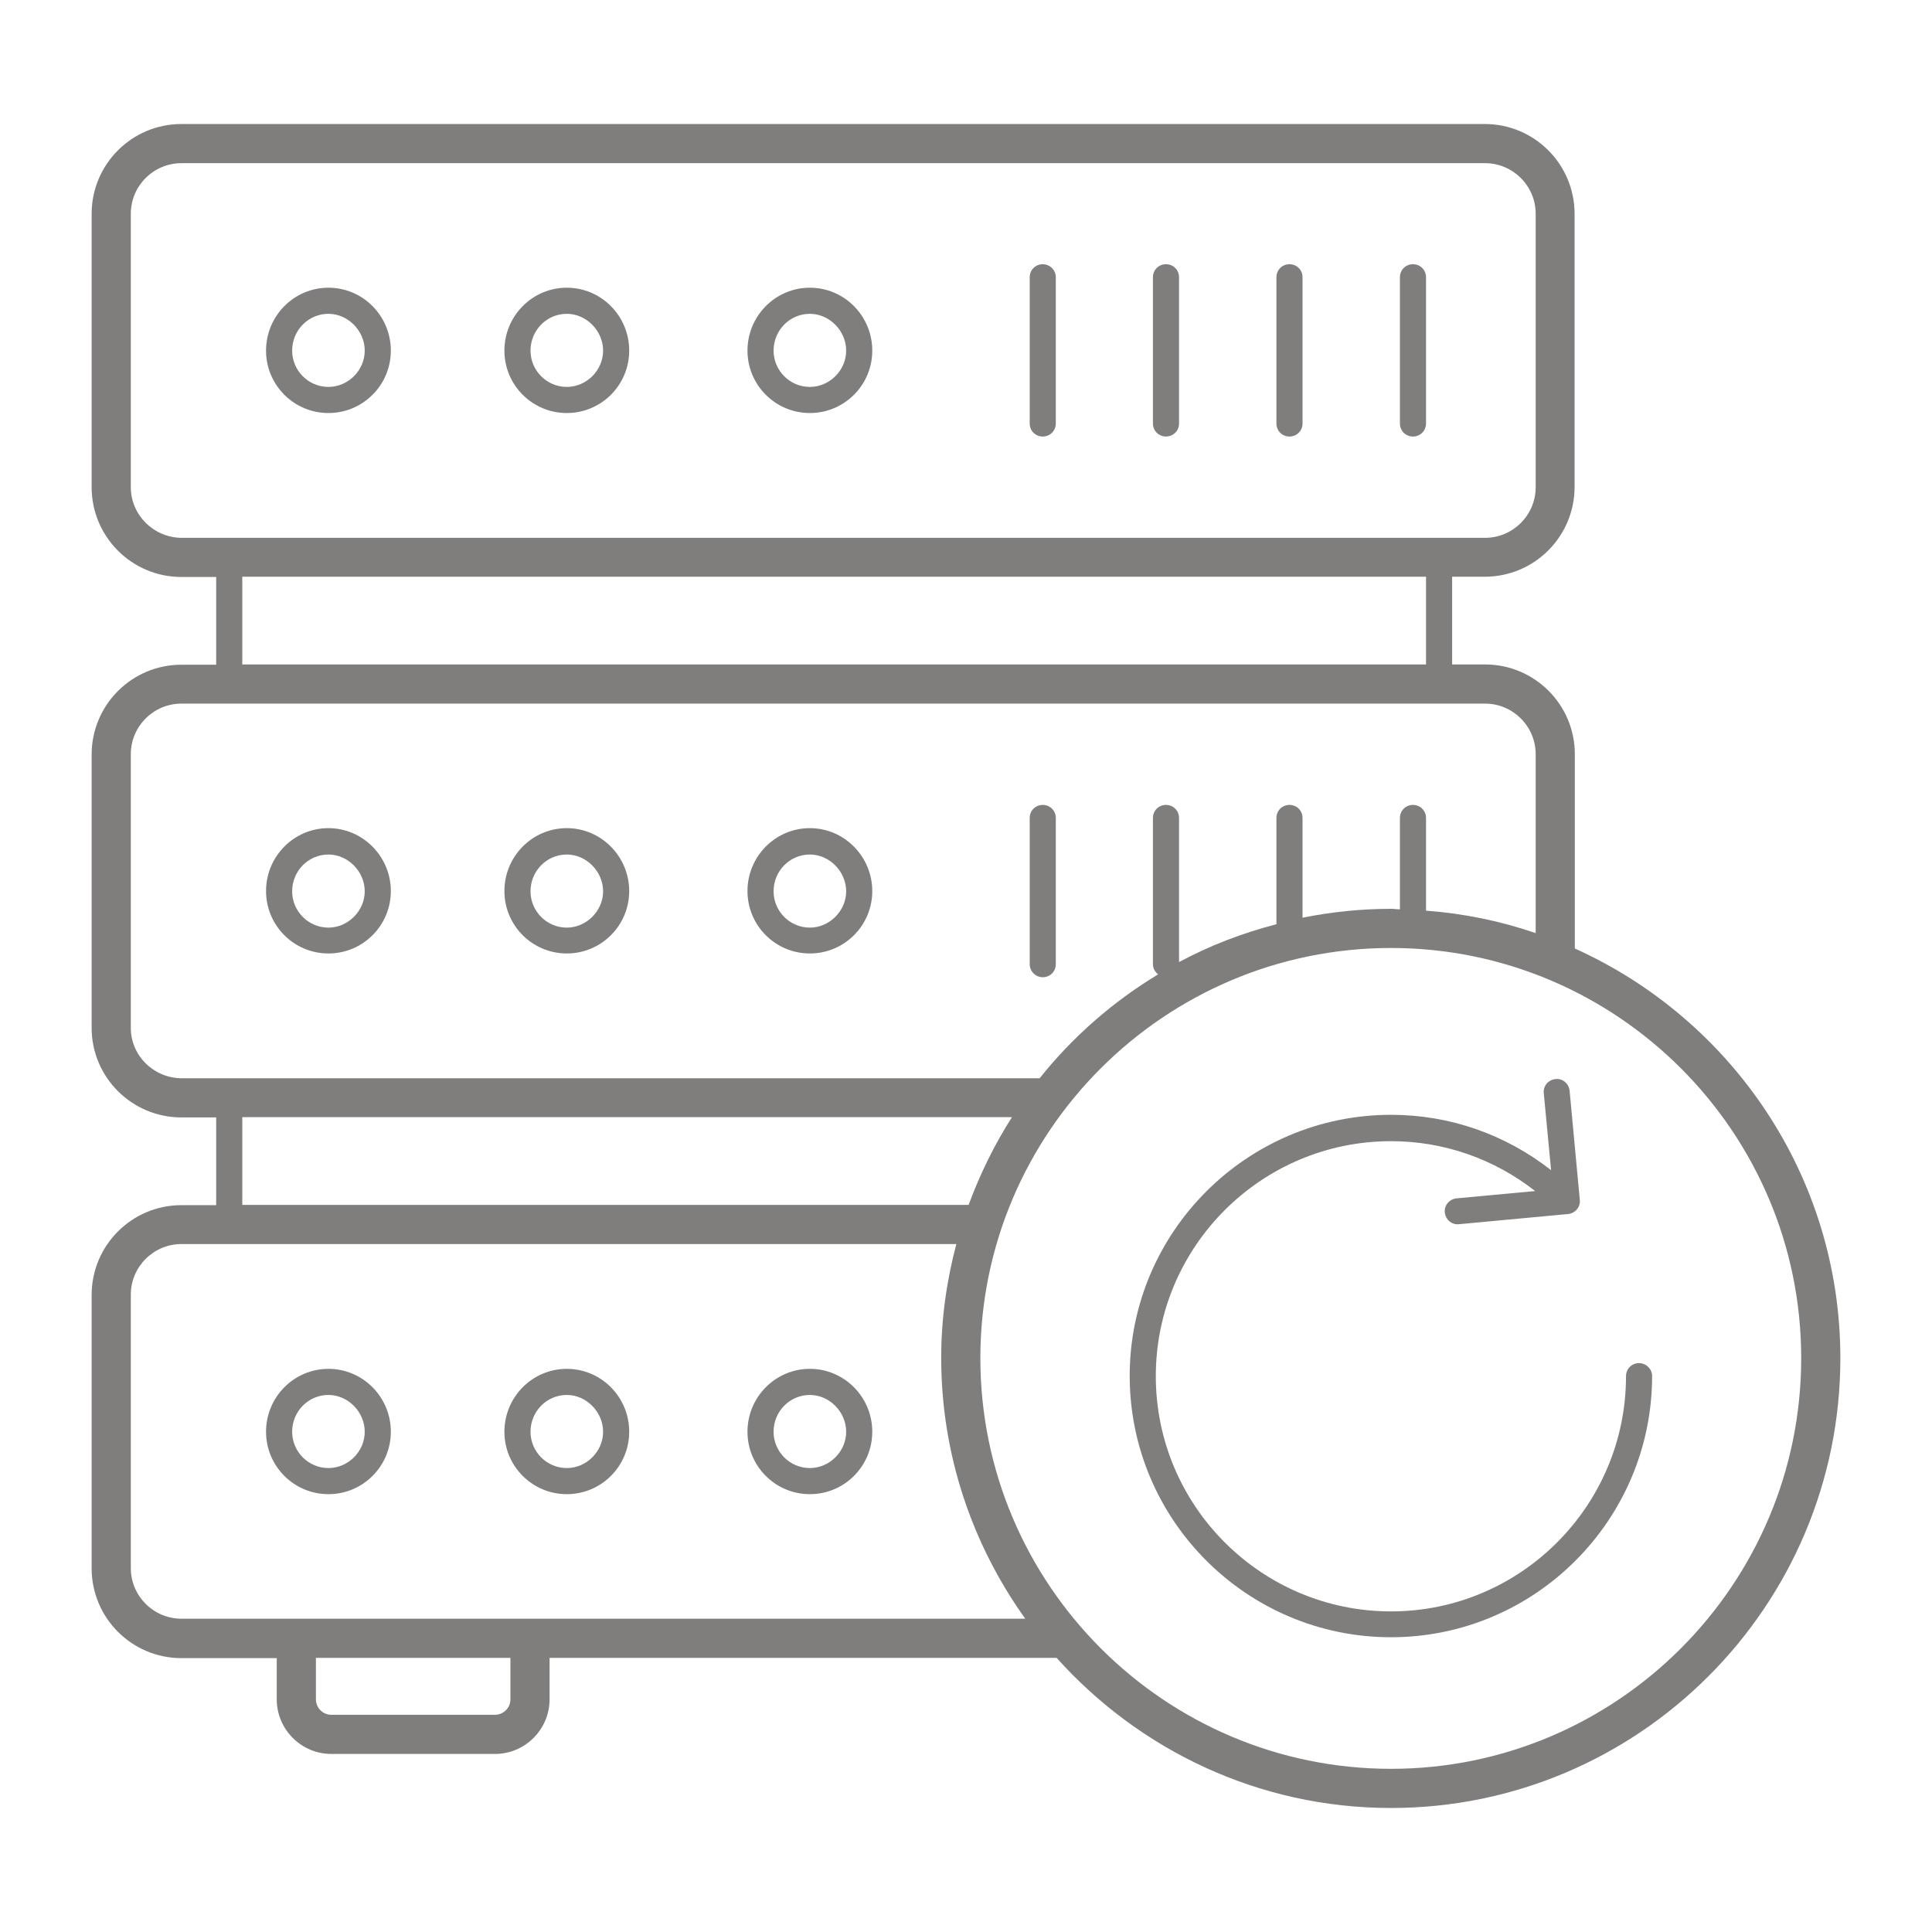
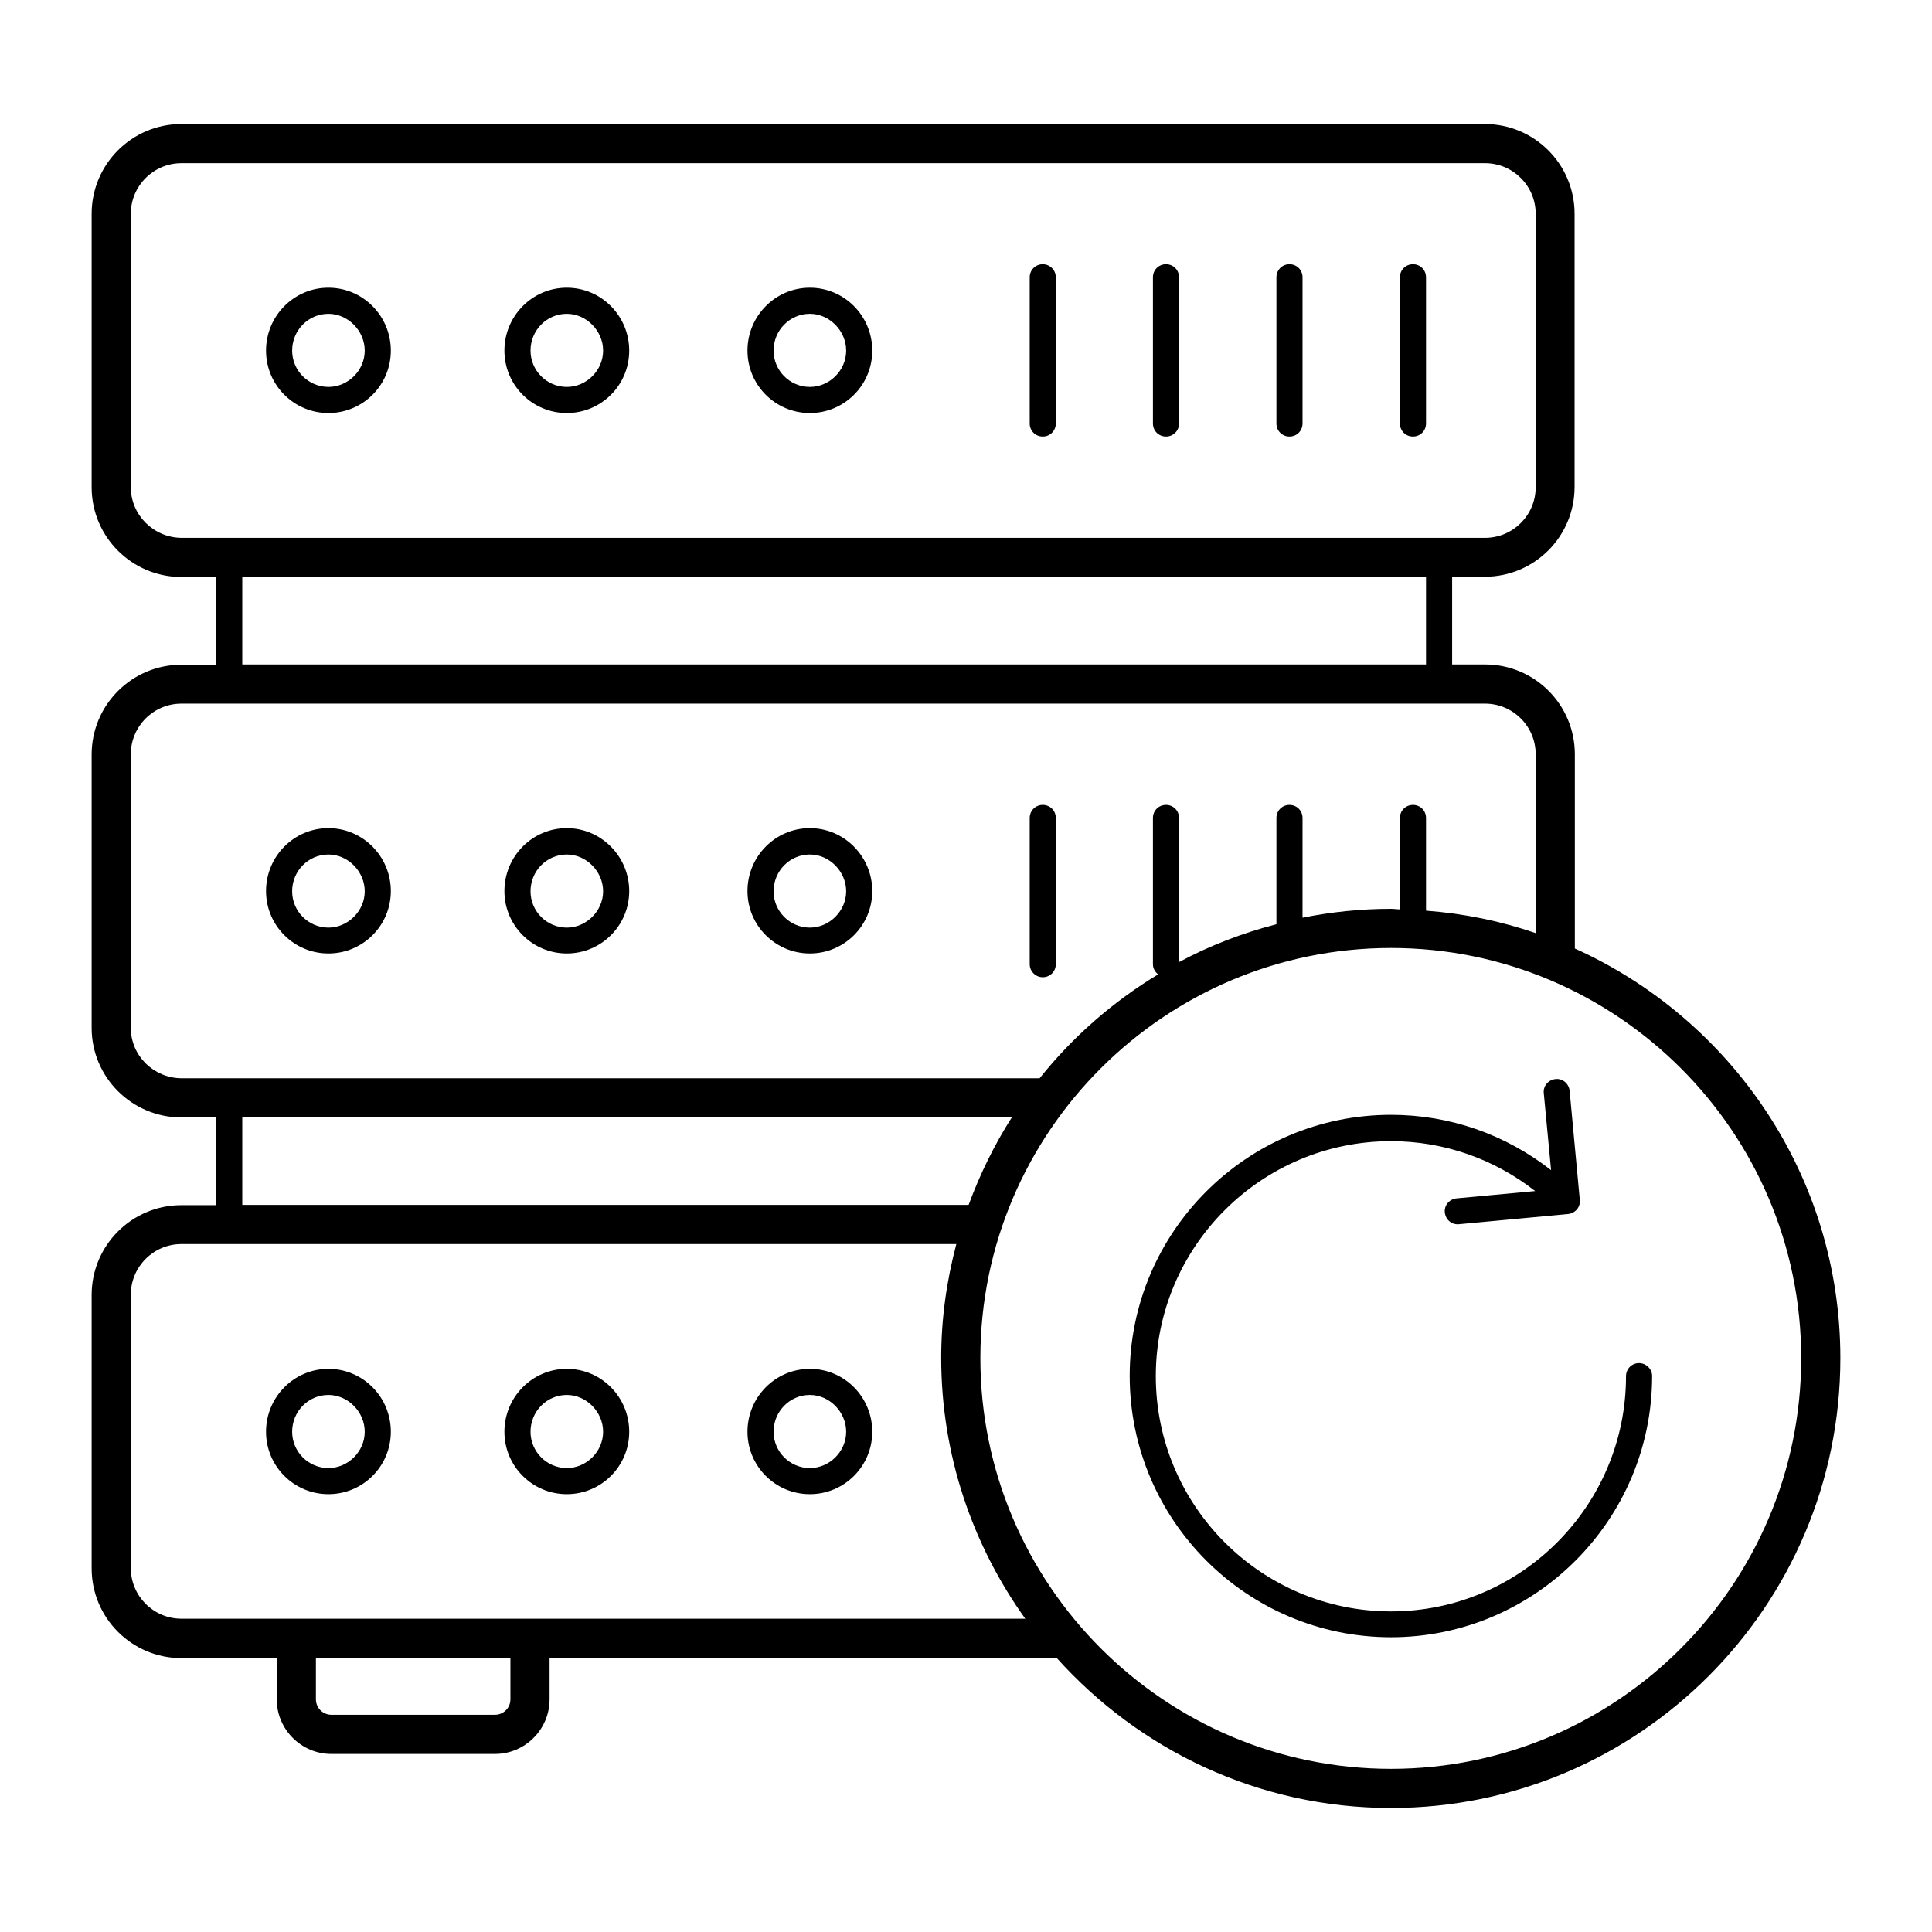
- <svg xmlns="http://www.w3.org/2000/svg" version="1.1" width="512" height="512" x="0" y="0" viewBox="0 0 74 74" style="enable-background:new 0 0 512 512" xml:space="preserve" class="">
+ <svg xmlns="http://www.w3.org/2000/svg" version="1.1" x="0" y="0" viewBox="0 0 74 74" style="enable-background:new 0 0 512 512" xml:space="preserve" class="">
  <g>
    <g>
-       <path d="m12.58 11.02c-1.32 0-2.39 1.08-2.39 2.41 0 1.32 1.07 2.39 2.39 2.39s2.39-1.07 2.39-2.39c0-1.33-1.07-2.41-2.39-2.41zm0 3.8c-.77 0-1.39-.63-1.39-1.39 0-.78.62-1.41 1.39-1.41.75 0 1.39.65 1.39 1.41s-.64 1.39-1.39 1.39z" fill="#807d7d" data-original="#000000" class="" />
-       <path d="m21.71 11.02c-1.32 0-2.39 1.08-2.39 2.41 0 1.32 1.07 2.39 2.39 2.39s2.39-1.07 2.39-2.39c0-1.33-1.07-2.41-2.39-2.41zm0 3.8c-.77 0-1.39-.63-1.39-1.39 0-.78.62-1.41 1.39-1.41.75 0 1.39.65 1.39 1.41s-.64 1.39-1.39 1.39z" fill="#807d7d" data-original="#000000" class="" />
-       <path d="m31.02 11.02c-1.32 0-2.39 1.08-2.39 2.41 0 1.32 1.07 2.39 2.39 2.39s2.39-1.07 2.39-2.39c0-1.33-1.07-2.41-2.39-2.41zm0 3.8c-.77 0-1.39-.63-1.39-1.39 0-.78.62-1.41 1.39-1.41.75 0 1.39.65 1.39 1.41s-.64 1.39-1.39 1.39z" fill="#807d7d" data-original="#000000" class="" />
-       <path d="m54.12 10.12c-.28 0-.5.22-.5.5v5.6c0 .28.22.5.5.5s.5-.22.5-.5v-5.6c0-.28-.22-.5-.5-.5z" fill="#807d7d" data-original="#000000" class="" />
-       <path d="m49.39 10.12c-.28 0-.5.22-.5.5v5.6c0 .28.22.5.5.5s.5-.22.5-.5v-5.6c0-.28-.22-.5-.5-.5z" fill="#807d7d" data-original="#000000" class="" />
-       <path d="m44.66 10.12c-.28 0-.5.22-.5.5v5.6c0 .28.22.5.5.5s.5-.22.5-.5v-5.6c0-.28-.22-.5-.5-.5z" fill="#807d7d" data-original="#000000" class="" />
-       <path d="m39.94 10.12c-.28 0-.5.22-.5.5v5.6c0 .28.22.5.5.5s.5-.22.5-.5v-5.6c0-.28-.23-.5-.5-.5z" fill="#807d7d" data-original="#000000" class="" />
-       <path d="m12.58 31.72c-1.32 0-2.39 1.08-2.39 2.41 0 1.32 1.07 2.39 2.39 2.39s2.39-1.07 2.39-2.39-1.07-2.41-2.39-2.41zm0 3.81c-.77 0-1.39-.63-1.39-1.39 0-.78.62-1.41 1.39-1.41.75 0 1.39.65 1.39 1.41 0 .75-.64 1.39-1.39 1.39z" fill="#807d7d" data-original="#000000" class="" />
-       <path d="m21.71 31.72c-1.32 0-2.39 1.08-2.39 2.41 0 1.32 1.07 2.39 2.39 2.39s2.39-1.07 2.39-2.39-1.07-2.41-2.39-2.41zm0 3.81c-.77 0-1.39-.63-1.39-1.39 0-.78.62-1.41 1.39-1.41.75 0 1.39.65 1.39 1.41 0 .75-.64 1.39-1.39 1.39z" fill="#807d7d" data-original="#000000" class="" />
-       <path d="m31.02 31.72c-1.32 0-2.39 1.08-2.39 2.41 0 1.32 1.07 2.39 2.39 2.39s2.39-1.07 2.39-2.39-1.07-2.41-2.39-2.41zm0 3.81c-.77 0-1.39-.63-1.39-1.39 0-.78.62-1.41 1.39-1.41.75 0 1.39.65 1.39 1.41 0 .75-.64 1.39-1.39 1.39z" fill="#807d7d" data-original="#000000" class="" />
-       <path d="m39.94 37.43c.28 0 .5-.22.5-.5v-5.6c0-.28-.22-.5-.5-.5s-.5.22-.5.5v5.6c0 .27.22.5.5.5z" fill="#807d7d" data-original="#000000" class="" />
-       <path d="m12.58 52.43c-1.32 0-2.39 1.08-2.39 2.41 0 1.32 1.07 2.39 2.39 2.39s2.39-1.07 2.39-2.39c0-1.33-1.07-2.41-2.39-2.41zm0 3.8c-.77 0-1.39-.63-1.39-1.39 0-.78.62-1.41 1.39-1.41.75 0 1.39.65 1.39 1.41s-.64 1.39-1.39 1.39z" fill="#807d7d" data-original="#000000" class="" />
-       <path d="m21.71 52.43c-1.32 0-2.39 1.08-2.39 2.41 0 1.32 1.07 2.39 2.39 2.39s2.39-1.07 2.39-2.39c0-1.33-1.07-2.41-2.39-2.41zm0 3.8c-.77 0-1.39-.63-1.39-1.39 0-.78.62-1.41 1.39-1.41.75 0 1.39.65 1.39 1.41s-.64 1.39-1.39 1.39z" fill="#807d7d" data-original="#000000" class="" />
-       <path d="m31.02 52.43c-1.32 0-2.39 1.08-2.39 2.41 0 1.32 1.07 2.39 2.39 2.39s2.39-1.07 2.39-2.39c0-1.33-1.07-2.41-2.39-2.41zm0 3.8c-.77 0-1.39-.63-1.39-1.39 0-.78.62-1.41 1.39-1.41.75 0 1.39.65 1.39 1.41s-.64 1.39-1.39 1.39z" fill="#807d7d" data-original="#000000" class="" />
-       <path d="m60.32 36.33v-7.44c0-1.9-1.54-3.44-3.44-3.44h-1.26v-3.36h1.25c1.9 0 3.44-1.54 3.44-3.44v-10.46c0-1.9-1.54-3.44-3.44-3.44h-49.92c-1.9 0-3.44 1.54-3.44 3.44v10.47c0 1.9 1.54 3.44 3.44 3.44h1.33v3.36h-1.33c-1.9 0-3.44 1.54-3.44 3.44v10.47c0 1.89 1.54 3.43 3.44 3.43h1.33v3.36h-1.33c-1.9 0-3.44 1.54-3.44 3.44v10.47c0 1.9 1.54 3.44 3.44 3.44h3.65v1.58c0 1.15.94 2.09 2.09 2.09h6.27c1.15 0 2.09-.94 2.09-2.09v-1.59h19.42c3.16 3.52 7.72 5.75 12.81 5.75 9.49 0 17.21-7.73 17.21-17.23 0-6.98-4.18-12.99-10.17-15.69zm-55.31-17.67v-10.47c0-1.07.87-1.94 1.94-1.94h49.93c1.07 0 1.94.87 1.94 1.94v10.47c0 1.07-.87 1.94-1.94 1.94h-49.93c-1.07-.01-1.94-.88-1.94-1.94zm4.27 3.43h45.34v3.36h-45.34zm-4.27 17.28v-10.48c0-1.07.87-1.94 1.94-1.94h49.93c1.07 0 1.94.87 1.94 1.94v6.85c-1.34-.46-2.74-.75-4.2-.86v-3.55c0-.28-.22-.5-.5-.5s-.5.22-.5.5v3.5c-.11 0-.22-.02-.34-.02-1.16 0-2.29.12-3.39.34v-3.82c0-.28-.22-.5-.5-.5s-.5.22-.5.5v4.07c-1.31.34-2.56.82-3.73 1.45v-5.52c0-.28-.22-.5-.5-.5s-.5.22-.5.5v5.6c0 .16.08.3.2.39-1.74 1.05-3.28 2.4-4.54 3.98h-32.87c-1.07-.01-1.94-.87-1.94-1.93zm4.27 3.42h29.48c-.67 1.05-1.22 2.17-1.66 3.36h-27.82zm10.27 22.3c0 .33-.27.59-.59.59h-6.27c-.33 0-.59-.27-.59-.59v-1.59h7.45zm.77-3.09c-.01 0-.01 0-.01 0h-8.95c-.01 0-.01 0-.01 0h-4.4c-1.07 0-1.94-.87-1.94-1.94v-10.47c0-1.07.87-1.94 1.94-1.94h29.68c-.37 1.4-.58 2.85-.58 4.36 0 3.72 1.2 7.17 3.22 9.99zm32.96 5.75c-8.67 0-15.73-7.06-15.73-15.73 0-8.66 7.06-15.71 15.73-15.71 8.66 0 15.71 7.05 15.71 15.71 0 8.67-7.05 15.73-15.71 15.73z" fill="#807d7d" data-original="#000000" class="" />
-       <path d="m62.78 52.21c-.28 0-.5.22-.5.5 0 4.97-4.04 9.01-9 9.01-4.97 0-9.01-4.04-9.01-9.01 0-4.96 4.04-9 9.01-9 2.03 0 3.95.68 5.52 1.91l-3.01.28c-.28.03-.48.27-.45.54.03.28.27.48.54.45l4.18-.39c.28-.03.48-.27.45-.54l-.39-4.18c-.03-.28-.27-.48-.54-.45-.28.03-.48.27-.45.54l.28 2.95c-1.75-1.37-3.88-2.12-6.13-2.12-5.52 0-10.01 4.49-10.01 10 0 5.52 4.49 10.01 10.01 10.01 5.51 0 10-4.49 10-10.01 0-.26-.23-.49-.5-.49z" fill="#807d7d" data-original="#000000" class="" />
+       <path d="m12.58 11.02c-1.32 0-2.39 1.08-2.39 2.41 0 1.32 1.07 2.39 2.39 2.39s2.39-1.07 2.39-2.39c0-1.33-1.07-2.41-2.39-2.41zm0 3.8c-.77 0-1.39-.63-1.39-1.39 0-.78.62-1.41 1.39-1.41.75 0 1.39.65 1.39 1.41s-.64 1.39-1.39 1.39z" data-original="#000000" class="" />
+       <path d="m21.71 11.02c-1.32 0-2.39 1.08-2.39 2.41 0 1.32 1.07 2.39 2.39 2.39s2.39-1.07 2.39-2.39c0-1.33-1.07-2.41-2.39-2.41zm0 3.8c-.77 0-1.39-.63-1.39-1.39 0-.78.62-1.41 1.39-1.41.75 0 1.39.65 1.39 1.41s-.64 1.39-1.39 1.39z" data-original="#000000" class="" />
+       <path d="m31.02 11.02c-1.32 0-2.39 1.08-2.39 2.41 0 1.32 1.07 2.39 2.39 2.39s2.39-1.07 2.39-2.39c0-1.33-1.07-2.41-2.39-2.41zm0 3.8c-.77 0-1.39-.63-1.39-1.39 0-.78.62-1.41 1.39-1.41.75 0 1.39.65 1.39 1.41s-.64 1.39-1.39 1.39z" data-original="#000000" class="" />
+       <path d="m54.12 10.12c-.28 0-.5.22-.5.5v5.6c0 .28.22.5.5.5s.5-.22.5-.5v-5.6c0-.28-.22-.5-.5-.5z" data-original="#000000" class="" />
+       <path d="m49.39 10.12c-.28 0-.5.22-.5.5v5.6c0 .28.22.5.5.5s.5-.22.5-.5v-5.6c0-.28-.22-.5-.5-.5z" data-original="#000000" class="" />
+       <path d="m44.66 10.12c-.28 0-.5.22-.5.5v5.6c0 .28.22.5.5.5s.5-.22.5-.5v-5.6c0-.28-.22-.5-.5-.5z" data-original="#000000" class="" />
+       <path d="m39.94 10.12c-.28 0-.5.22-.5.5v5.6c0 .28.22.5.5.5s.5-.22.5-.5v-5.6c0-.28-.23-.5-.5-.5z" data-original="#000000" class="" />
+       <path d="m12.58 31.72c-1.32 0-2.39 1.08-2.39 2.41 0 1.32 1.07 2.39 2.39 2.39s2.39-1.07 2.39-2.39-1.07-2.41-2.39-2.41zm0 3.81c-.77 0-1.39-.63-1.39-1.39 0-.78.62-1.41 1.39-1.41.75 0 1.39.65 1.39 1.41 0 .75-.64 1.39-1.39 1.39z" data-original="#000000" class="" />
+       <path d="m21.71 31.72c-1.32 0-2.39 1.08-2.39 2.41 0 1.32 1.07 2.39 2.39 2.39s2.39-1.07 2.39-2.39-1.07-2.41-2.39-2.41zm0 3.81c-.77 0-1.39-.63-1.39-1.39 0-.78.62-1.41 1.39-1.41.75 0 1.39.65 1.39 1.41 0 .75-.64 1.39-1.39 1.39z" data-original="#000000" class="" />
+       <path d="m31.02 31.72c-1.32 0-2.39 1.08-2.39 2.41 0 1.32 1.07 2.39 2.39 2.39s2.39-1.07 2.39-2.39-1.07-2.41-2.39-2.41zm0 3.81c-.77 0-1.39-.63-1.39-1.39 0-.78.62-1.41 1.39-1.41.75 0 1.39.65 1.39 1.41 0 .75-.64 1.39-1.39 1.39z" data-original="#000000" class="" />
+       <path d="m39.94 37.43c.28 0 .5-.22.5-.5v-5.6c0-.28-.22-.5-.5-.5s-.5.22-.5.5v5.6c0 .27.22.5.5.5z" data-original="#000000" class="" />
+       <path d="m12.58 52.43c-1.32 0-2.39 1.08-2.39 2.41 0 1.32 1.07 2.39 2.39 2.39s2.39-1.07 2.39-2.39c0-1.33-1.07-2.41-2.39-2.41zm0 3.8c-.77 0-1.39-.63-1.39-1.39 0-.78.62-1.41 1.39-1.41.75 0 1.39.65 1.39 1.41s-.64 1.39-1.39 1.39z" data-original="#000000" class="" />
+       <path d="m21.71 52.43c-1.32 0-2.39 1.08-2.39 2.41 0 1.32 1.07 2.39 2.39 2.39s2.39-1.07 2.39-2.39c0-1.33-1.07-2.41-2.39-2.41zm0 3.8c-.77 0-1.39-.63-1.39-1.39 0-.78.62-1.41 1.39-1.41.75 0 1.39.65 1.39 1.41s-.64 1.39-1.39 1.39z" data-original="#000000" class="" />
+       <path d="m31.02 52.43c-1.32 0-2.39 1.08-2.39 2.41 0 1.32 1.07 2.39 2.39 2.39s2.39-1.07 2.39-2.39c0-1.33-1.07-2.41-2.39-2.41zm0 3.8c-.77 0-1.39-.63-1.39-1.39 0-.78.62-1.41 1.39-1.41.75 0 1.39.65 1.39 1.41s-.64 1.39-1.39 1.39z" data-original="#000000" class="" />
+       <path d="m60.32 36.33v-7.44c0-1.9-1.54-3.44-3.44-3.44h-1.26v-3.36h1.25c1.9 0 3.44-1.54 3.44-3.44v-10.46c0-1.9-1.54-3.44-3.44-3.44h-49.92c-1.9 0-3.44 1.54-3.44 3.44v10.47c0 1.9 1.54 3.44 3.44 3.44h1.33v3.36h-1.33c-1.9 0-3.44 1.54-3.44 3.44v10.47c0 1.89 1.54 3.43 3.44 3.43h1.33v3.36h-1.33c-1.9 0-3.44 1.54-3.44 3.44v10.47c0 1.9 1.54 3.44 3.44 3.44h3.65v1.58c0 1.15.94 2.09 2.09 2.09h6.27c1.15 0 2.09-.94 2.09-2.09v-1.59h19.42c3.16 3.52 7.72 5.75 12.81 5.75 9.49 0 17.21-7.73 17.21-17.23 0-6.98-4.18-12.99-10.17-15.69zm-55.31-17.67v-10.47c0-1.07.87-1.94 1.94-1.94h49.93c1.07 0 1.94.87 1.94 1.94v10.47c0 1.07-.87 1.94-1.94 1.94h-49.93c-1.07-.01-1.94-.88-1.94-1.94zm4.27 3.43h45.34v3.36h-45.34zm-4.27 17.28v-10.48c0-1.07.87-1.94 1.94-1.94h49.93c1.07 0 1.94.87 1.94 1.94v6.85c-1.34-.46-2.74-.75-4.2-.86v-3.55c0-.28-.22-.5-.5-.5s-.5.22-.5.5v3.5c-.11 0-.22-.02-.34-.02-1.16 0-2.29.12-3.39.34v-3.82c0-.28-.22-.5-.5-.5s-.5.22-.5.5v4.07c-1.31.34-2.56.82-3.73 1.45v-5.52c0-.28-.22-.5-.5-.5s-.5.22-.5.5v5.6c0 .16.08.3.2.39-1.74 1.05-3.28 2.4-4.54 3.98h-32.87c-1.07-.01-1.94-.87-1.94-1.93zm4.27 3.42h29.48c-.67 1.05-1.22 2.17-1.66 3.36h-27.82zm10.27 22.3c0 .33-.27.59-.59.59h-6.27c-.33 0-.59-.27-.59-.59v-1.59h7.45zm.77-3.09c-.01 0-.01 0-.01 0h-8.95c-.01 0-.01 0-.01 0h-4.4c-1.07 0-1.94-.87-1.94-1.94v-10.47c0-1.07.87-1.94 1.94-1.94h29.68c-.37 1.4-.58 2.85-.58 4.36 0 3.72 1.2 7.17 3.22 9.99zm32.96 5.75c-8.67 0-15.73-7.06-15.73-15.73 0-8.66 7.06-15.71 15.73-15.71 8.66 0 15.71 7.05 15.71 15.71 0 8.67-7.05 15.73-15.71 15.73z" data-original="#000000" class="" />
+       <path d="m62.78 52.21c-.28 0-.5.22-.5.5 0 4.97-4.04 9.01-9 9.01-4.97 0-9.01-4.04-9.01-9.01 0-4.96 4.04-9 9.01-9 2.03 0 3.95.68 5.52 1.91l-3.01.28c-.28.03-.48.27-.45.54.03.28.27.48.54.45l4.18-.39c.28-.03.48-.27.45-.54l-.39-4.18c-.03-.28-.27-.48-.54-.45-.28.03-.48.27-.45.54l.28 2.95c-1.75-1.37-3.88-2.12-6.13-2.12-5.52 0-10.01 4.49-10.01 10 0 5.52 4.49 10.01 10.01 10.01 5.51 0 10-4.49 10-10.01 0-.26-.23-.49-.5-.49z" data-original="#000000" class="" />
    </g>
  </g>
</svg>
